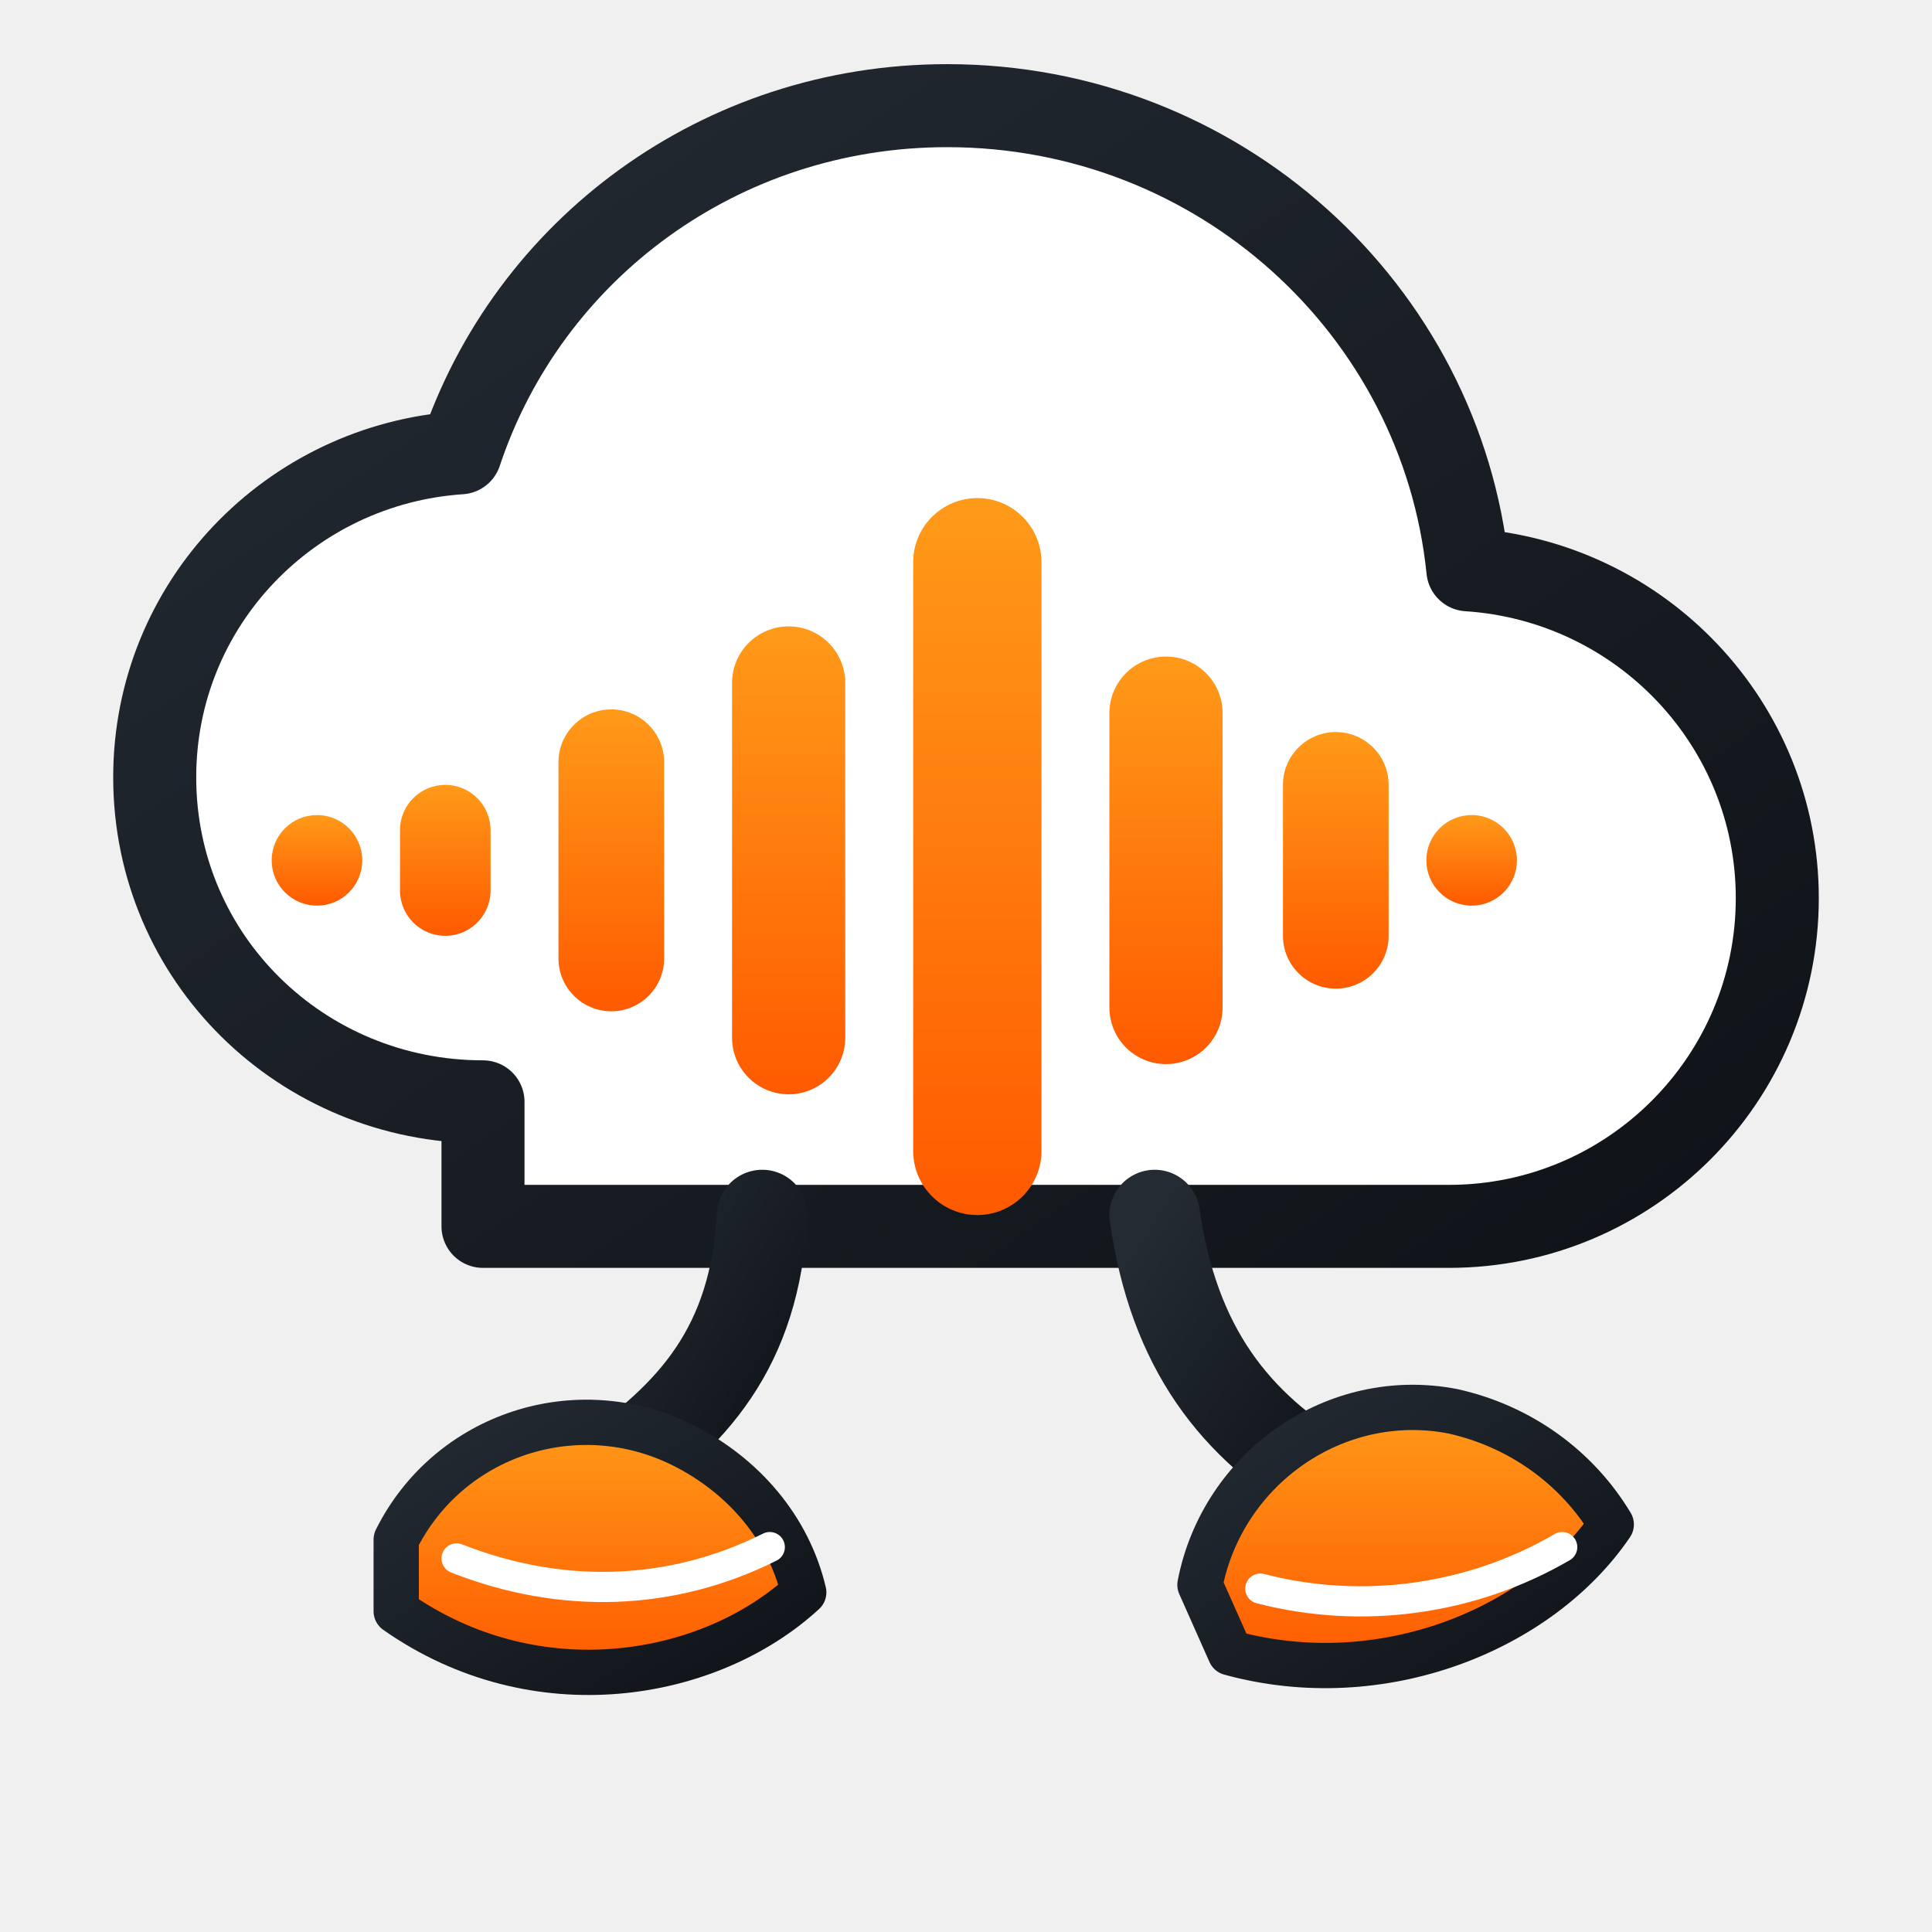
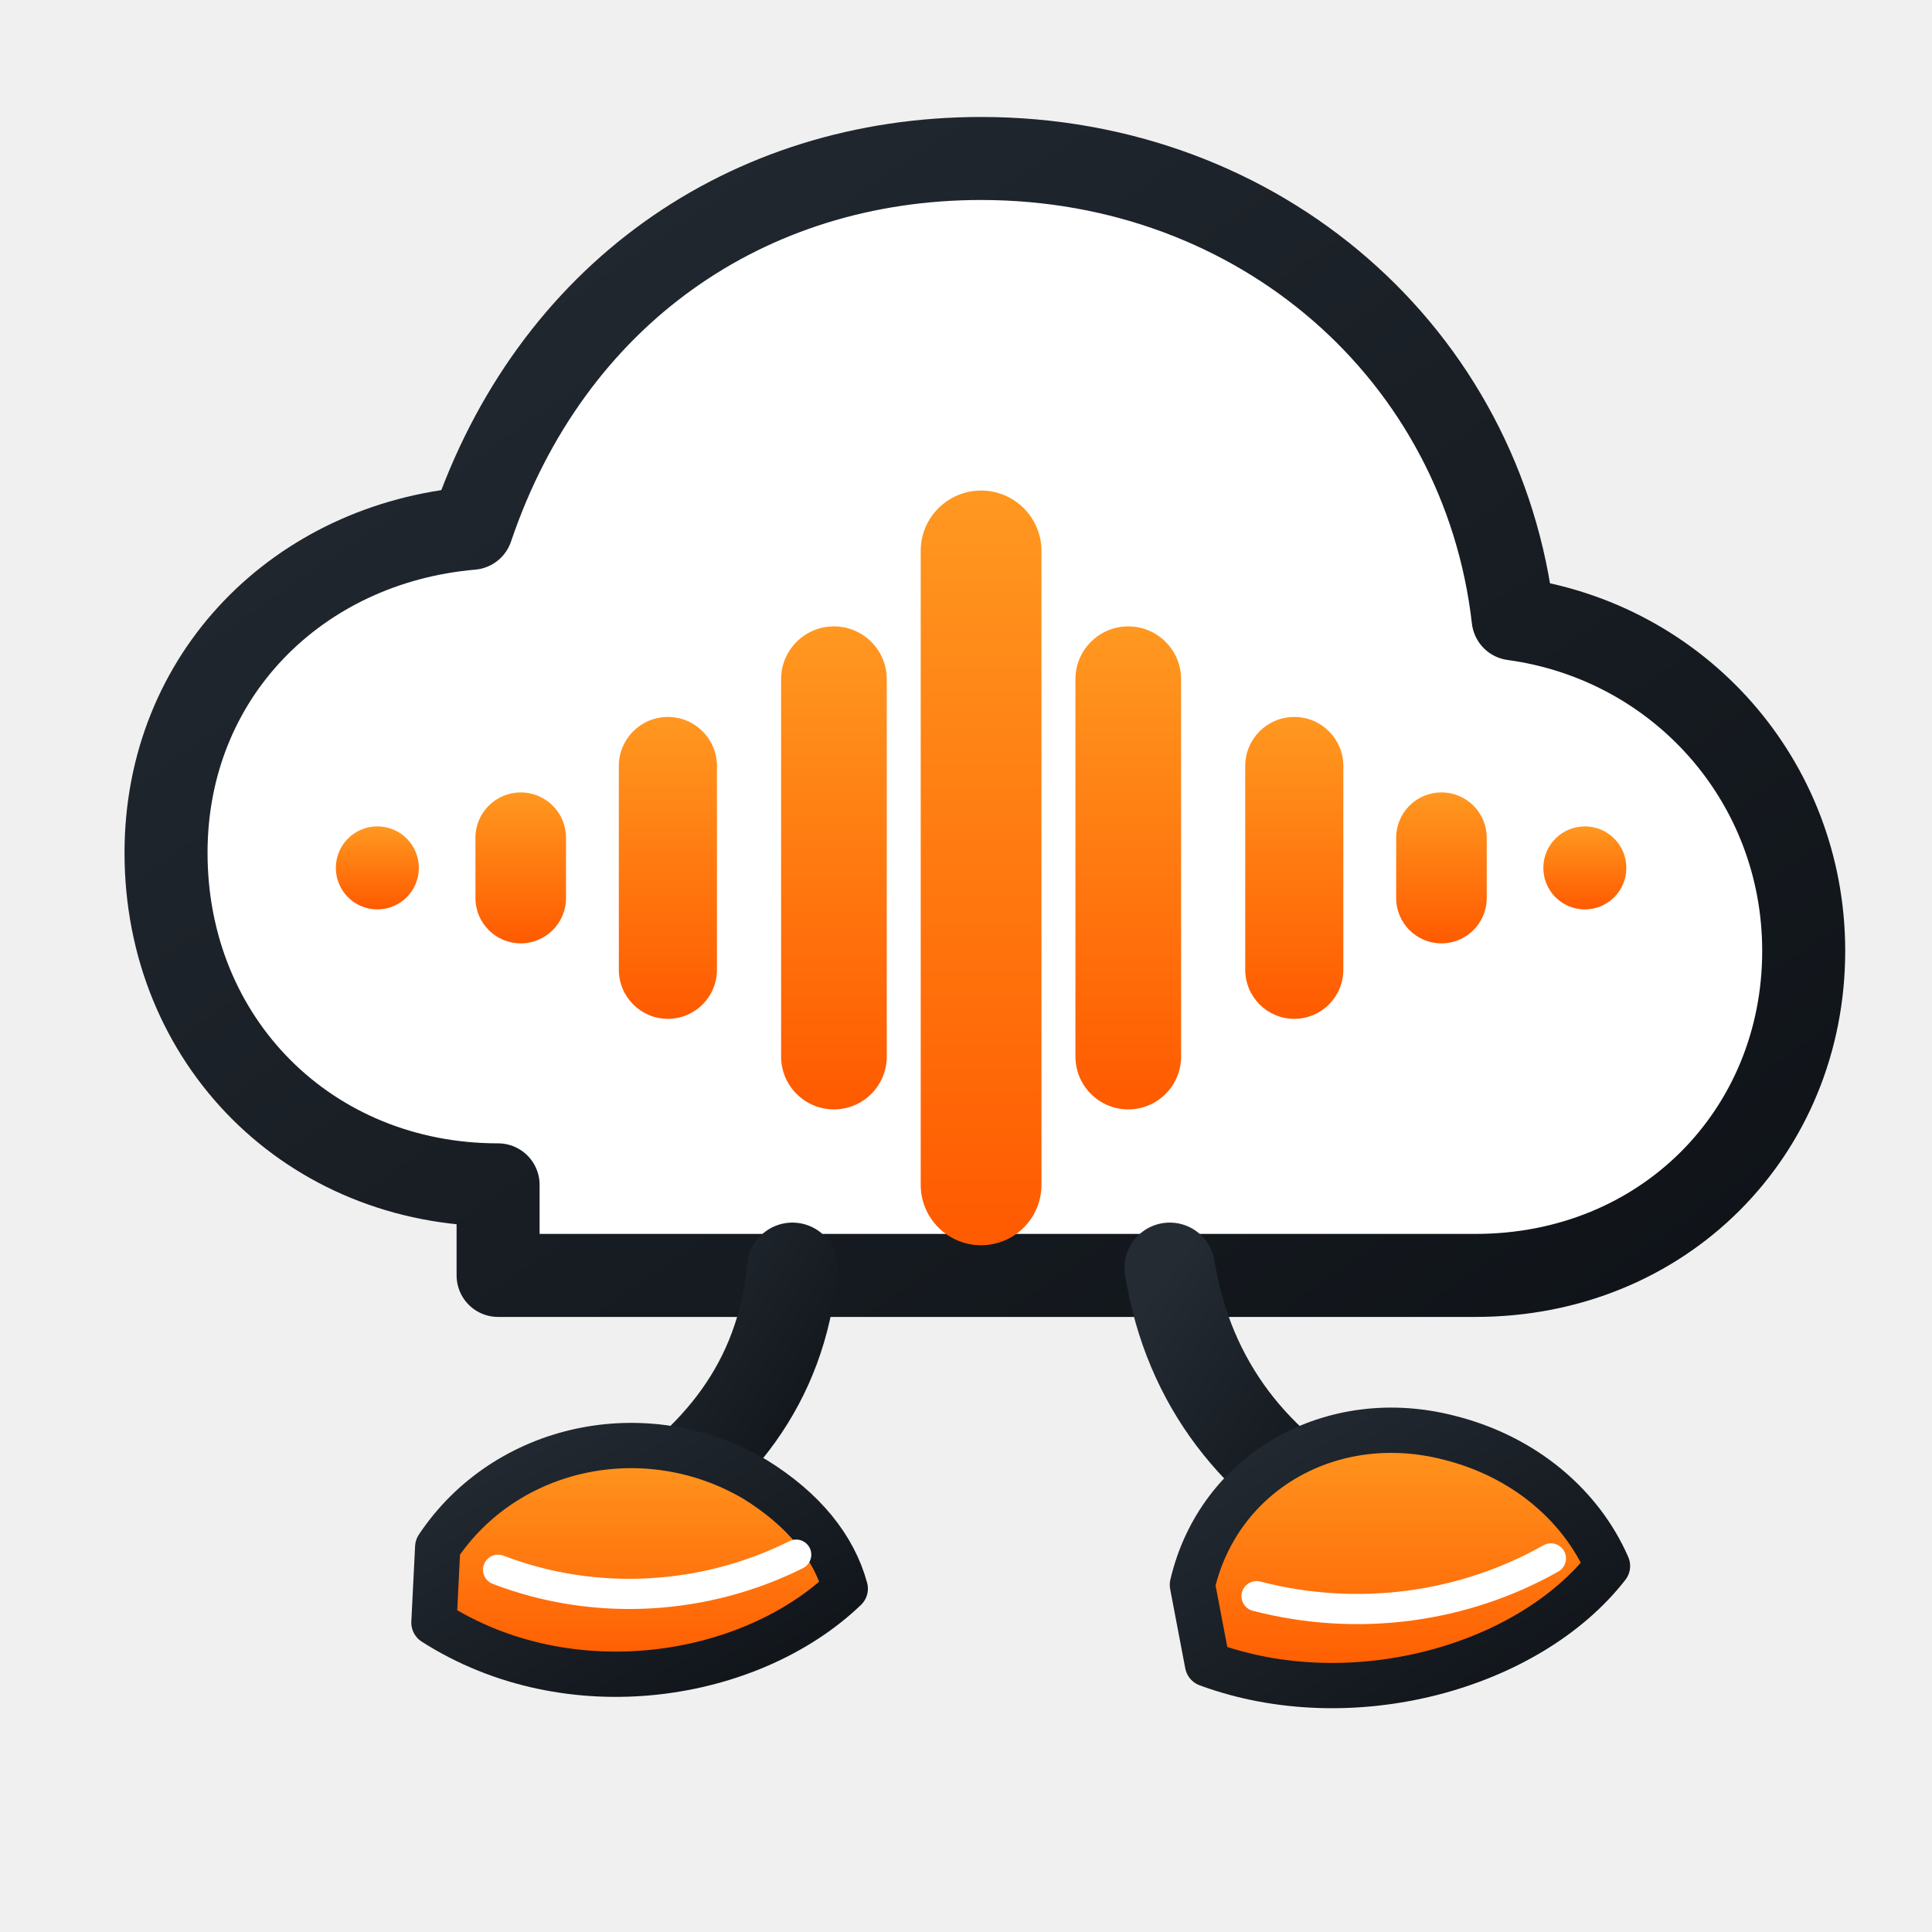
<svg xmlns="http://www.w3.org/2000/svg" viewBox="0 0 512 512" role="img" aria-labelledby="title desc">
  <defs>
    <linearGradient id="orange" x1="0" y1="0" x2="0" y2="1">
-       <stop offset="0" stop-color="#ff9a19" />
+       <stop offset="0" stop-color="#ff9820" />
      <stop offset="1" stop-color="#ff5a00" />
    </linearGradient>
    <linearGradient id="ink" x1="0" y1="0" x2="1" y2="1">
      <stop offset="0" stop-color="#242b33" />
      <stop offset="1" stop-color="#0f1318" />
    </linearGradient>
  </defs>
-   <path d="M128 292c-48 0-87-38-87-86 0-46 36-83 81-86 18-54 69-92 129-92 72 0 131 54 138 123 46 3 82 41 82 87 0 48-39 87-87 87H128z" fill="#fff" stroke="url(#ink)" stroke-width="22" stroke-linejoin="round" />
+   <path d="M132 314c-50 0-88-38-88-88 0-47 35-82 81-86 21-62 73-98 135-98 74 0 133 52 141 122 44 6 77 43 77 88 0 48-37 86-87 86H132z" fill="#fff" stroke="url(#ink)" stroke-width="22" stroke-linejoin="round" />
  <g fill="url(#orange)">
-     <rect x="106" y="208" width="24" height="40" rx="12" />
-     <rect x="148" y="188" width="28" height="80" rx="14" />
-     <rect x="194" y="166" width="30" height="124" rx="15" />
-     <rect x="242" y="132" width="34" height="190" rx="17" />
-     <rect x="294" y="174" width="30" height="108" rx="15" />
-     <rect x="340" y="194" width="28" height="68" rx="14" />
-     <circle cx="84" cy="228" r="12" />
-     <circle cx="390" cy="228" r="12" />
+     <circle cx="100" cy="230" r="11" />
+     <rect x="126" y="210" width="24" height="40" rx="12" />
+     <rect x="164" y="190" width="26" height="80" rx="13" />
+     <rect x="207" y="166" width="28" height="128" rx="14" />
+     <rect x="244" y="130" width="32" height="200" rx="16" />
+     <rect x="285" y="166" width="28" height="128" rx="14" />
+     <rect x="330" y="190" width="26" height="80" rx="13" />
+     <rect x="370" y="210" width="24" height="40" rx="12" />
+     <circle cx="420" cy="230" r="11" />
  </g>
-   <path d="M202 322c-2 35-18 53-43 70" fill="none" stroke="url(#ink)" stroke-width="24" stroke-linecap="round" />
-   <path d="M306 322c5 35 21 56 47 71" fill="none" stroke="url(#ink)" stroke-width="24" stroke-linecap="round" />
+   <path d="M210 336c-3 31-20 51-45 67" fill="none" stroke="url(#ink)" stroke-width="24" stroke-linecap="round" />
+   <path d="M310 336c5 31 23 53 49 67" fill="none" stroke="url(#ink)" stroke-width="24" stroke-linecap="round" />
  <g stroke="url(#ink)" stroke-width="12" stroke-linejoin="round">
-     <path d="M105 408c14-28 48-39 76-25 16 8 28 22 32 39-25 23-71 31-108 5z" fill="url(#orange)" />
-     <path d="M318 420c6-31 36-52 67-46 18 4 33 15 42 30-19 28-61 45-101 34z" fill="url(#orange)" />
+     <path d="M116 410c18-27 55-35 84-18 13 8 21 18 24 29-25 24-73 32-109 9z" fill="url(#orange)" />
+     <path d="M316 420c7-30 37-47 68-39 20 5 35 18 42 34-21 27-68 40-106 26z" fill="url(#orange)" />
  </g>
-   <path d="M121 413c28 11 57 10 83-3M334 421c27 7 56 3 80-11" fill="none" stroke="#fff" stroke-width="8" stroke-linecap="round" />
+   <path d="M132 416c26 10 55 8 79-4M333 423c27 7 55 3 78-10" fill="none" stroke="#fff" stroke-width="8" stroke-linecap="round" />
</svg>
